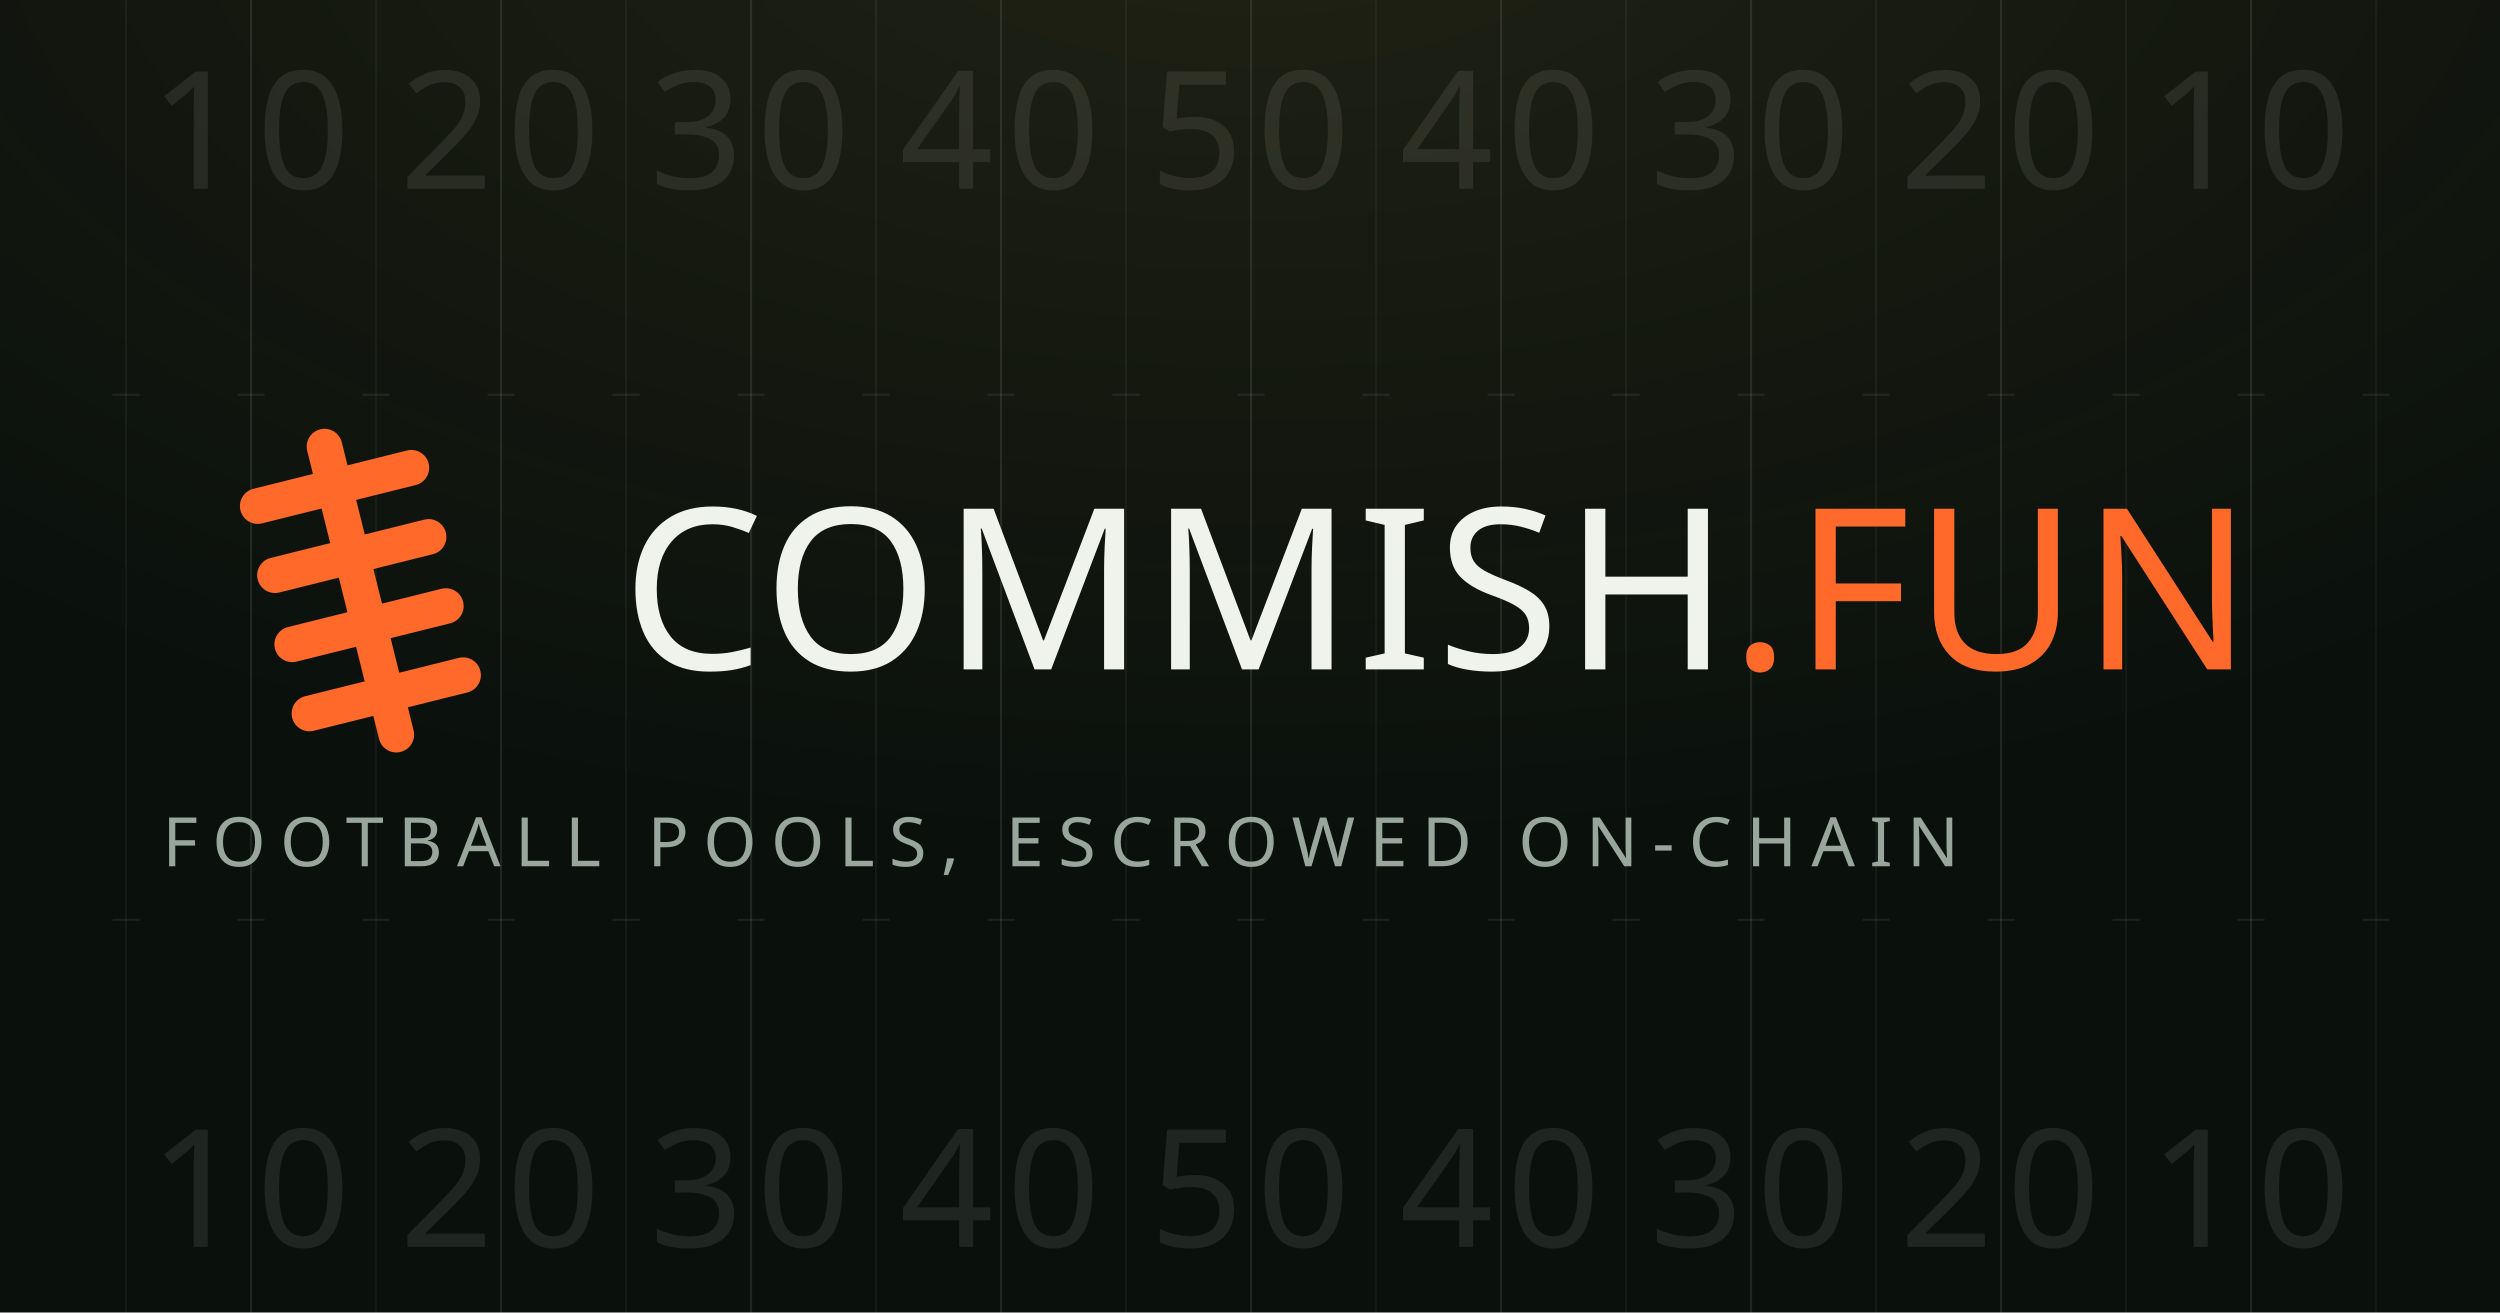
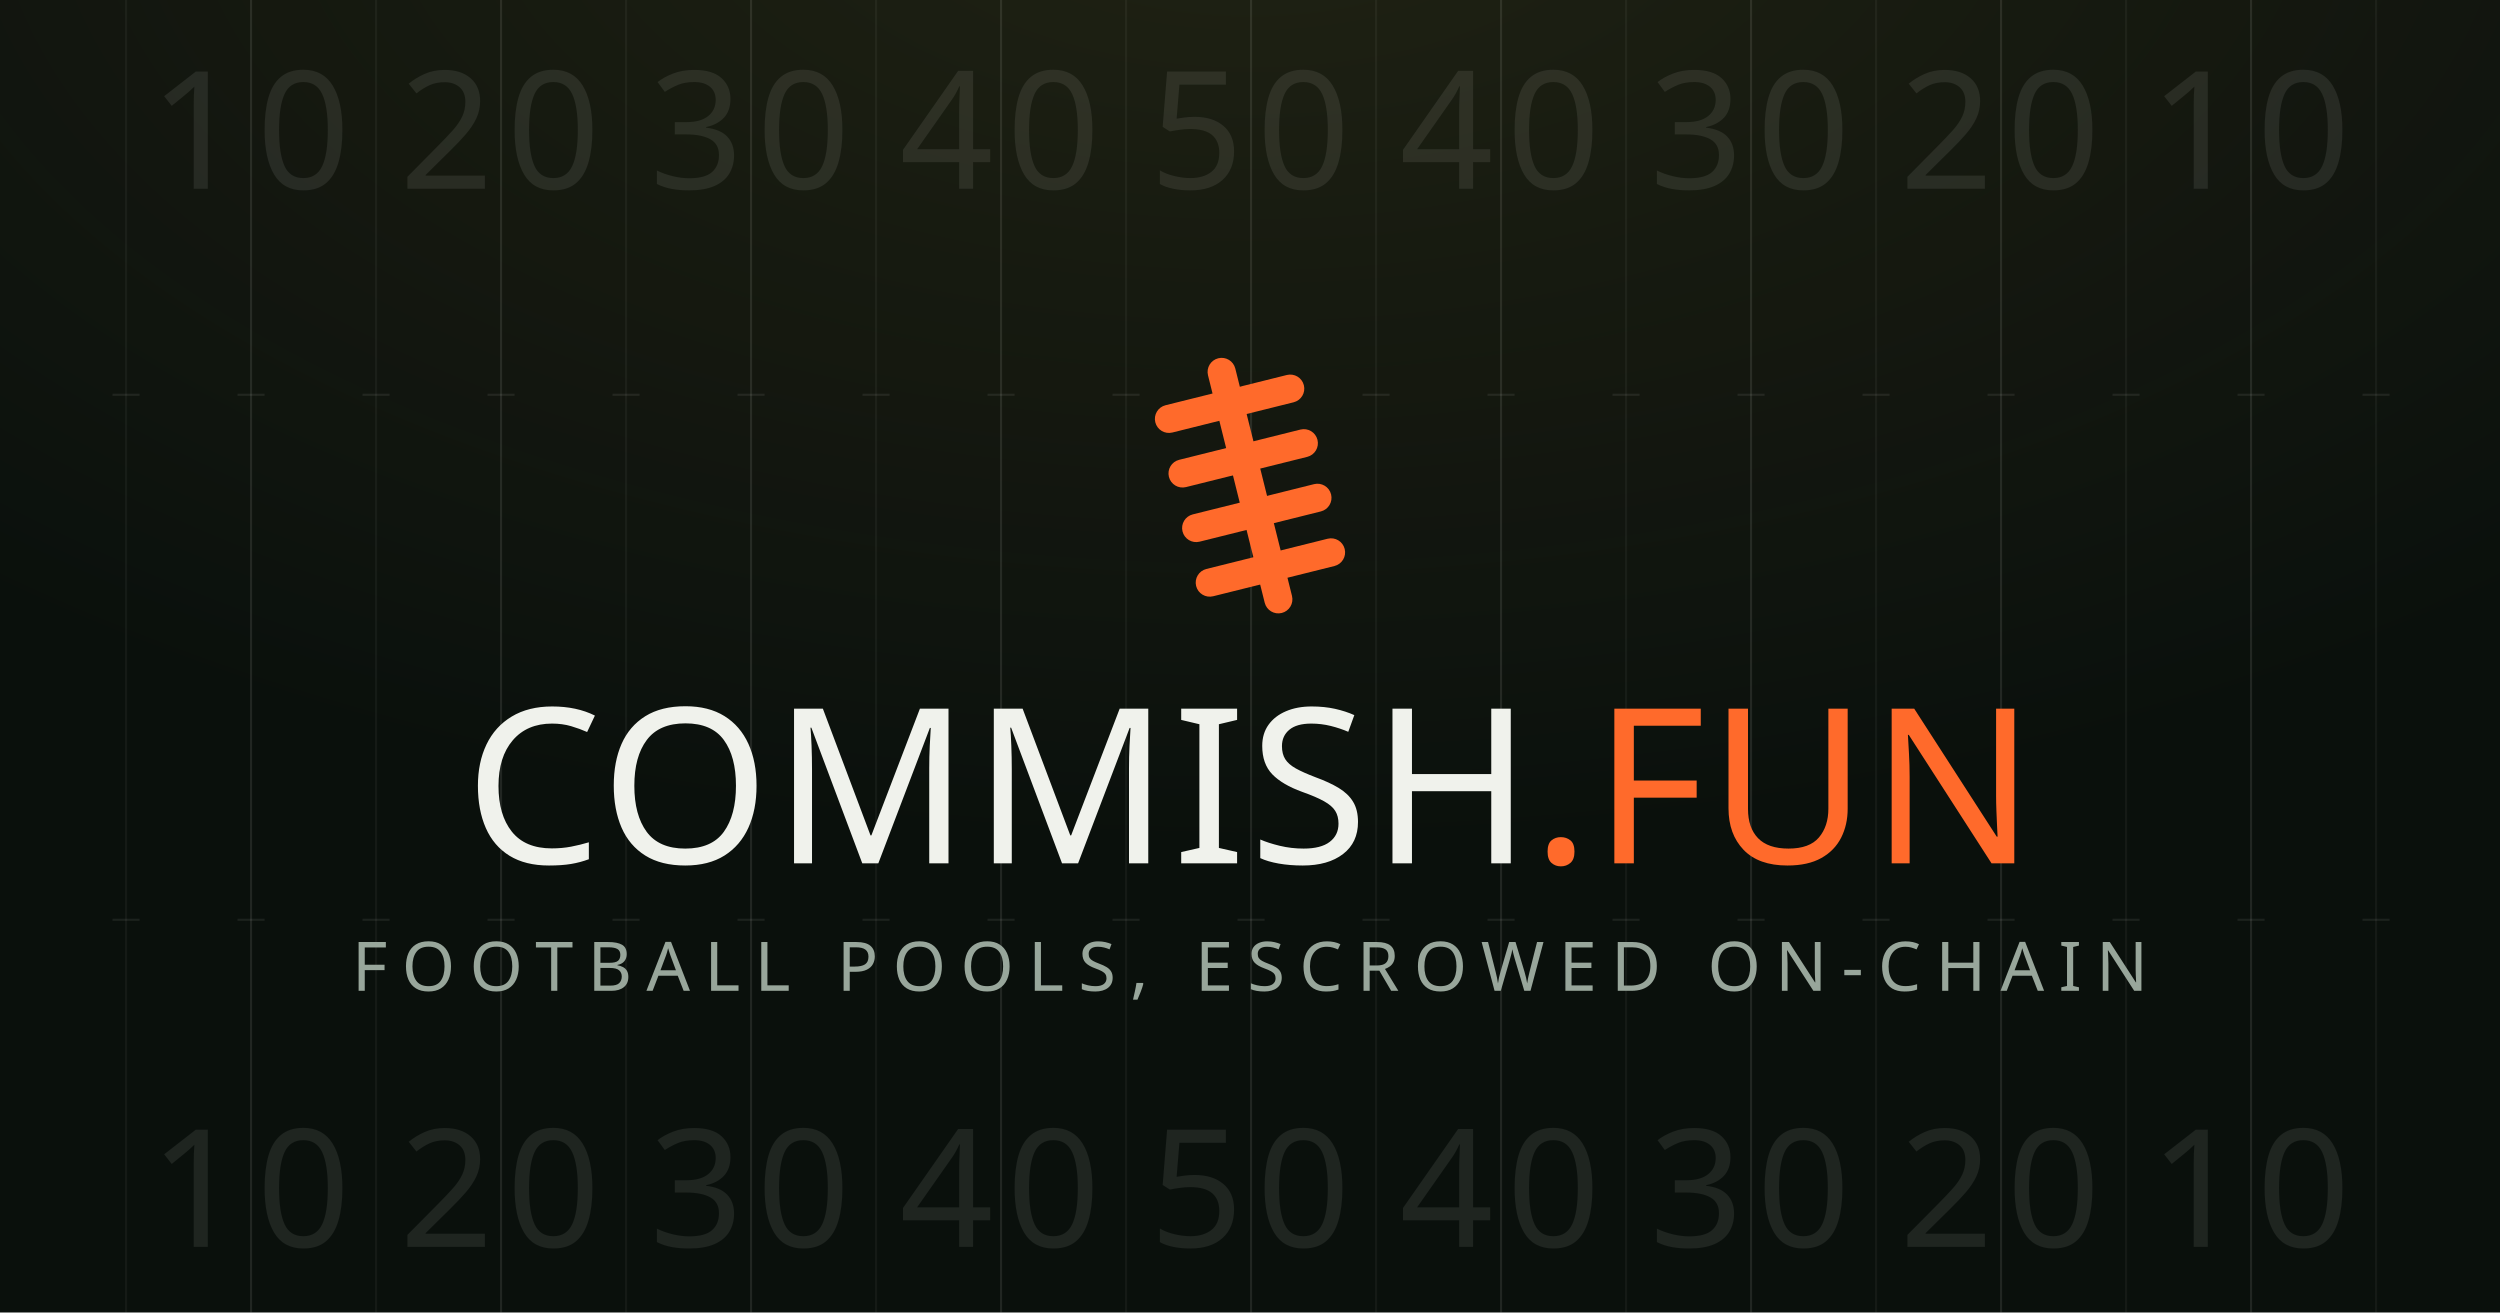
<svg xmlns="http://www.w3.org/2000/svg" viewBox="0 0 1200 630" width="1200" height="630">
  <defs>
    <radialGradient id="flood" cx="50%" cy="-10%" r="75%">
      <stop offset="0%" stop-color="#E9C258" stop-opacity="0.10" />
      <stop offset="100%" stop-color="#E9C258" stop-opacity="0" />
    </radialGradient>
  </defs>
  <rect width="1200" height="630" fill="#0A100C" />
  <rect width="1200" height="630" fill="url(#flood)" />
  <rect x="60.0" y="0" width="1" height="630" fill="#F0F2EC" opacity="0.05" />
  <rect x="54.0" y="189.0" width="13" height="1" fill="#F0F2EC" opacity="0.08" />
  <rect x="54.0" y="441.0" width="13" height="1" fill="#F0F2EC" opacity="0.08" />
  <rect x="120.0" y="0" width="1" height="630" fill="#F0F2EC" opacity="0.1" />
  <rect x="114.0" y="189.0" width="13" height="1" fill="#F0F2EC" opacity="0.08" />
  <rect x="114.0" y="441.0" width="13" height="1" fill="#F0F2EC" opacity="0.08" />
  <rect x="180.0" y="0" width="1" height="630" fill="#F0F2EC" opacity="0.05" />
  <rect x="174.0" y="189.0" width="13" height="1" fill="#F0F2EC" opacity="0.08" />
  <rect x="174.0" y="441.0" width="13" height="1" fill="#F0F2EC" opacity="0.08" />
  <rect x="240.0" y="0" width="1" height="630" fill="#F0F2EC" opacity="0.1" />
  <rect x="234.0" y="189.0" width="13" height="1" fill="#F0F2EC" opacity="0.08" />
  <rect x="234.0" y="441.0" width="13" height="1" fill="#F0F2EC" opacity="0.08" />
  <rect x="300.0" y="0" width="1" height="630" fill="#F0F2EC" opacity="0.05" />
  <rect x="294.0" y="189.0" width="13" height="1" fill="#F0F2EC" opacity="0.08" />
  <rect x="294.0" y="441.0" width="13" height="1" fill="#F0F2EC" opacity="0.08" />
  <rect x="360.0" y="0" width="1" height="630" fill="#F0F2EC" opacity="0.1" />
  <rect x="354.0" y="189.0" width="13" height="1" fill="#F0F2EC" opacity="0.08" />
  <rect x="354.0" y="441.0" width="13" height="1" fill="#F0F2EC" opacity="0.08" />
  <rect x="420.0" y="0" width="1" height="630" fill="#F0F2EC" opacity="0.05" />
  <rect x="414.0" y="189.0" width="13" height="1" fill="#F0F2EC" opacity="0.08" />
  <rect x="414.0" y="441.0" width="13" height="1" fill="#F0F2EC" opacity="0.08" />
  <rect x="480.0" y="0" width="1" height="630" fill="#F0F2EC" opacity="0.1" />
  <rect x="474.0" y="189.0" width="13" height="1" fill="#F0F2EC" opacity="0.08" />
  <rect x="474.0" y="441.0" width="13" height="1" fill="#F0F2EC" opacity="0.08" />
  <rect x="540.0" y="0" width="1" height="630" fill="#F0F2EC" opacity="0.05" />
  <rect x="534.0" y="189.0" width="13" height="1" fill="#F0F2EC" opacity="0.08" />
  <rect x="534.0" y="441.0" width="13" height="1" fill="#F0F2EC" opacity="0.08" />
  <rect x="600.0" y="0" width="1" height="630" fill="#F0F2EC" opacity="0.1" />
  <rect x="594.0" y="189.0" width="13" height="1" fill="#F0F2EC" opacity="0.08" />
  <rect x="594.0" y="441.0" width="13" height="1" fill="#F0F2EC" opacity="0.08" />
  <rect x="660.0" y="0" width="1" height="630" fill="#F0F2EC" opacity="0.05" />
  <rect x="654.0" y="189.0" width="13" height="1" fill="#F0F2EC" opacity="0.08" />
  <rect x="654.0" y="441.0" width="13" height="1" fill="#F0F2EC" opacity="0.08" />
  <rect x="720.0" y="0" width="1" height="630" fill="#F0F2EC" opacity="0.1" />
  <rect x="714.0" y="189.0" width="13" height="1" fill="#F0F2EC" opacity="0.08" />
  <rect x="714.0" y="441.0" width="13" height="1" fill="#F0F2EC" opacity="0.08" />
  <rect x="780.0" y="0" width="1" height="630" fill="#F0F2EC" opacity="0.05" />
  <rect x="774.0" y="189.0" width="13" height="1" fill="#F0F2EC" opacity="0.08" />
  <rect x="774.0" y="441.0" width="13" height="1" fill="#F0F2EC" opacity="0.08" />
  <rect x="840.0" y="0" width="1" height="630" fill="#F0F2EC" opacity="0.1" />
  <rect x="834.0" y="189.0" width="13" height="1" fill="#F0F2EC" opacity="0.08" />
  <rect x="834.0" y="441.0" width="13" height="1" fill="#F0F2EC" opacity="0.08" />
  <rect x="900.0" y="0" width="1" height="630" fill="#F0F2EC" opacity="0.05" />
  <rect x="894.0" y="189.0" width="13" height="1" fill="#F0F2EC" opacity="0.08" />
  <rect x="894.0" y="441.0" width="13" height="1" fill="#F0F2EC" opacity="0.08" />
  <rect x="960.0" y="0" width="1" height="630" fill="#F0F2EC" opacity="0.1" />
  <rect x="954.0" y="189.0" width="13" height="1" fill="#F0F2EC" opacity="0.08" />
  <rect x="954.0" y="441.0" width="13" height="1" fill="#F0F2EC" opacity="0.08" />
  <rect x="1020.0" y="0" width="1" height="630" fill="#F0F2EC" opacity="0.05" />
  <rect x="1014.0" y="189.0" width="13" height="1" fill="#F0F2EC" opacity="0.08" />
  <rect x="1014.0" y="441.0" width="13" height="1" fill="#F0F2EC" opacity="0.08" />
  <rect x="1080.0" y="0" width="1" height="630" fill="#F0F2EC" opacity="0.1" />
  <rect x="1074.0" y="189.0" width="13" height="1" fill="#F0F2EC" opacity="0.08" />
  <rect x="1074.0" y="441.0" width="13" height="1" fill="#F0F2EC" opacity="0.08" />
  <rect x="1140.0" y="0" width="1" height="630" fill="#F0F2EC" opacity="0.05" />
  <rect x="1134.0" y="189.0" width="13" height="1" fill="#F0F2EC" opacity="0.08" />
  <rect x="1134.0" y="441.0" width="13" height="1" fill="#F0F2EC" opacity="0.08" />
  <text x="120.0" y="90.6" font-family="Anton" font-size="78.8" fill="#F0F2EC" opacity="0.09" text-anchor="middle" letter-spacing="6.3">10</text>
  <text x="120.0" y="598.5" font-family="Anton" font-size="78.8" fill="#F0F2EC" opacity="0.09" text-anchor="middle" letter-spacing="6.3">10</text>
  <text x="240.0" y="90.6" font-family="Anton" font-size="78.8" fill="#F0F2EC" opacity="0.09" text-anchor="middle" letter-spacing="6.3">20</text>
  <text x="240.0" y="598.5" font-family="Anton" font-size="78.8" fill="#F0F2EC" opacity="0.09" text-anchor="middle" letter-spacing="6.3">20</text>
  <text x="360.0" y="90.6" font-family="Anton" font-size="78.8" fill="#F0F2EC" opacity="0.09" text-anchor="middle" letter-spacing="6.3">30</text>
  <text x="360.0" y="598.5" font-family="Anton" font-size="78.8" fill="#F0F2EC" opacity="0.09" text-anchor="middle" letter-spacing="6.3">30</text>
  <text x="480.0" y="90.6" font-family="Anton" font-size="78.8" fill="#F0F2EC" opacity="0.09" text-anchor="middle" letter-spacing="6.3">40</text>
  <text x="480.0" y="598.5" font-family="Anton" font-size="78.8" fill="#F0F2EC" opacity="0.09" text-anchor="middle" letter-spacing="6.3">40</text>
  <text x="600.0" y="90.6" font-family="Anton" font-size="78.8" fill="#F0F2EC" opacity="0.09" text-anchor="middle" letter-spacing="6.3">50</text>
  <text x="600.0" y="598.5" font-family="Anton" font-size="78.8" fill="#F0F2EC" opacity="0.09" text-anchor="middle" letter-spacing="6.3">50</text>
  <text x="720.0" y="90.6" font-family="Anton" font-size="78.8" fill="#F0F2EC" opacity="0.09" text-anchor="middle" letter-spacing="6.3">40</text>
  <text x="720.0" y="598.5" font-family="Anton" font-size="78.8" fill="#F0F2EC" opacity="0.09" text-anchor="middle" letter-spacing="6.3">40</text>
  <text x="840.0" y="90.6" font-family="Anton" font-size="78.8" fill="#F0F2EC" opacity="0.09" text-anchor="middle" letter-spacing="6.3">30</text>
  <text x="840.0" y="598.5" font-family="Anton" font-size="78.8" fill="#F0F2EC" opacity="0.09" text-anchor="middle" letter-spacing="6.3">30</text>
  <text x="960.0" y="90.6" font-family="Anton" font-size="78.8" fill="#F0F2EC" opacity="0.09" text-anchor="middle" letter-spacing="6.3">20</text>
  <text x="960.0" y="598.5" font-family="Anton" font-size="78.8" fill="#F0F2EC" opacity="0.09" text-anchor="middle" letter-spacing="6.3">20</text>
  <text x="1080.0" y="90.6" font-family="Anton" font-size="78.8" fill="#F0F2EC" opacity="0.09" text-anchor="middle" letter-spacing="6.3">10</text>
  <text x="1080.0" y="598.5" font-family="Anton" font-size="78.8" fill="#F0F2EC" opacity="0.09" text-anchor="middle" letter-spacing="6.3">10</text>
-   <g transform="translate(78 283.5)">
-     <g transform="translate(95 0) scale(0.95)">
-       <g transform="rotate(-14)" fill="#FF6A2B">
-         <rect x="-9" y="-84" width="18" height="168" rx="9" />
-         <rect x="-49" y="-63" width="98" height="18" rx="9" />
-         <rect x="-49" y="-27" width="98" height="18" rx="9" />
-         <rect x="-49" y="9" width="98" height="18" rx="9" />
-         <rect x="-49" y="45" width="98" height="18" rx="9" />
-       </g>
+   <g transform="translate(600 233.1) scale(0.75)">
+     <g transform="rotate(-14)" fill="#FF6A2B">
+       <rect x="-9" y="-84" width="18" height="168" rx="9" />
+       <rect x="-49" y="-63" width="98" height="18" rx="9" />
+       <rect x="-49" y="-27" width="98" height="18" rx="9" />
+       <rect x="-49" y="9" width="98" height="18" rx="9" />
+       <rect x="-49" y="45" width="98" height="18" rx="9" />
    </g>
-     <text x="220.4" y="37.8" text-anchor="start" font-family="Anton" font-size="108" letter-spacing="1.62" fill="#F0F2EC">COMMISH<tspan fill="#FF6A2B">.FUN</tspan>
-     </text>
  </g>
-   <text x="78" y="415.8" font-family="Anton" font-size="32.76" letter-spacing="6.93" fill="#98A69B">FOOTBALL POOLS, ESCROWED ON-CHAIN</text>
+   <text x="600" y="414.4" text-anchor="middle" font-family="Anton" font-size="104" letter-spacing="1.56" fill="#F0F2EC">COMMISH<tspan fill="#FF6A2B">.FUN</tspan>
+   </text>
+   <text x="600" y="475.6" text-anchor="middle" font-family="Anton" font-size="32.8" letter-spacing="6.9" fill="#98A69B">FOOTBALL POOLS, ESCROWED ON-CHAIN</text>
</svg>
